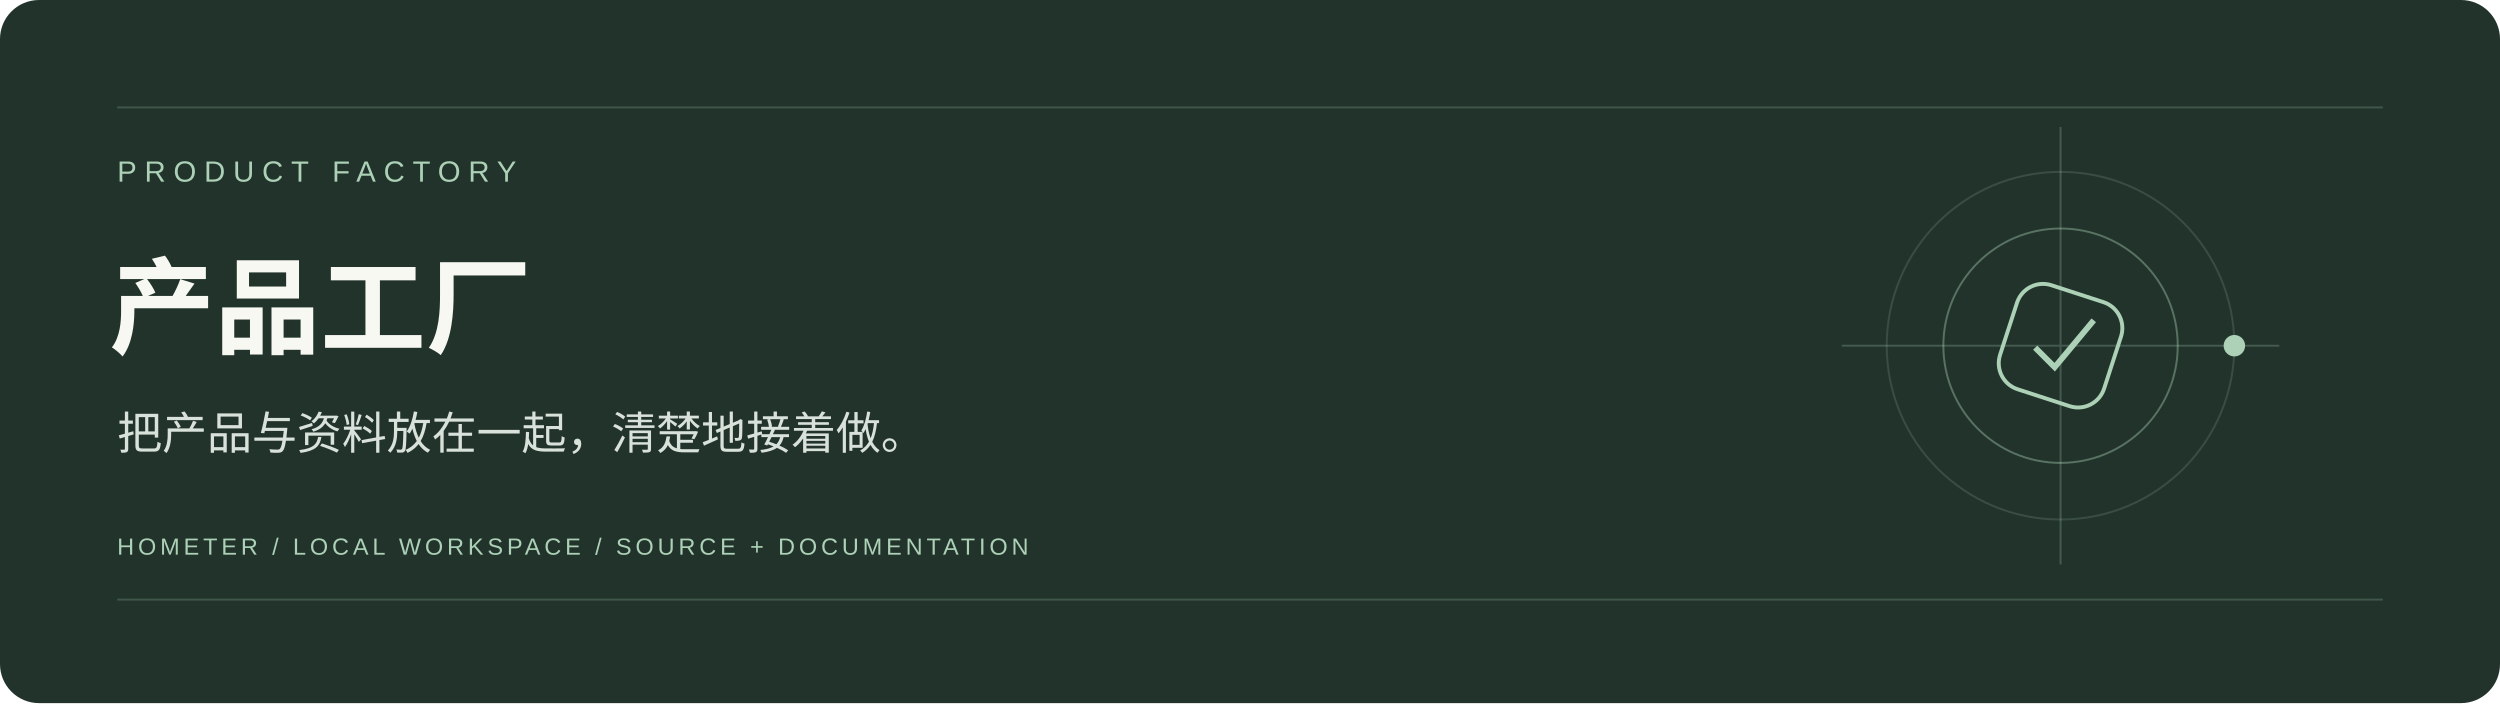
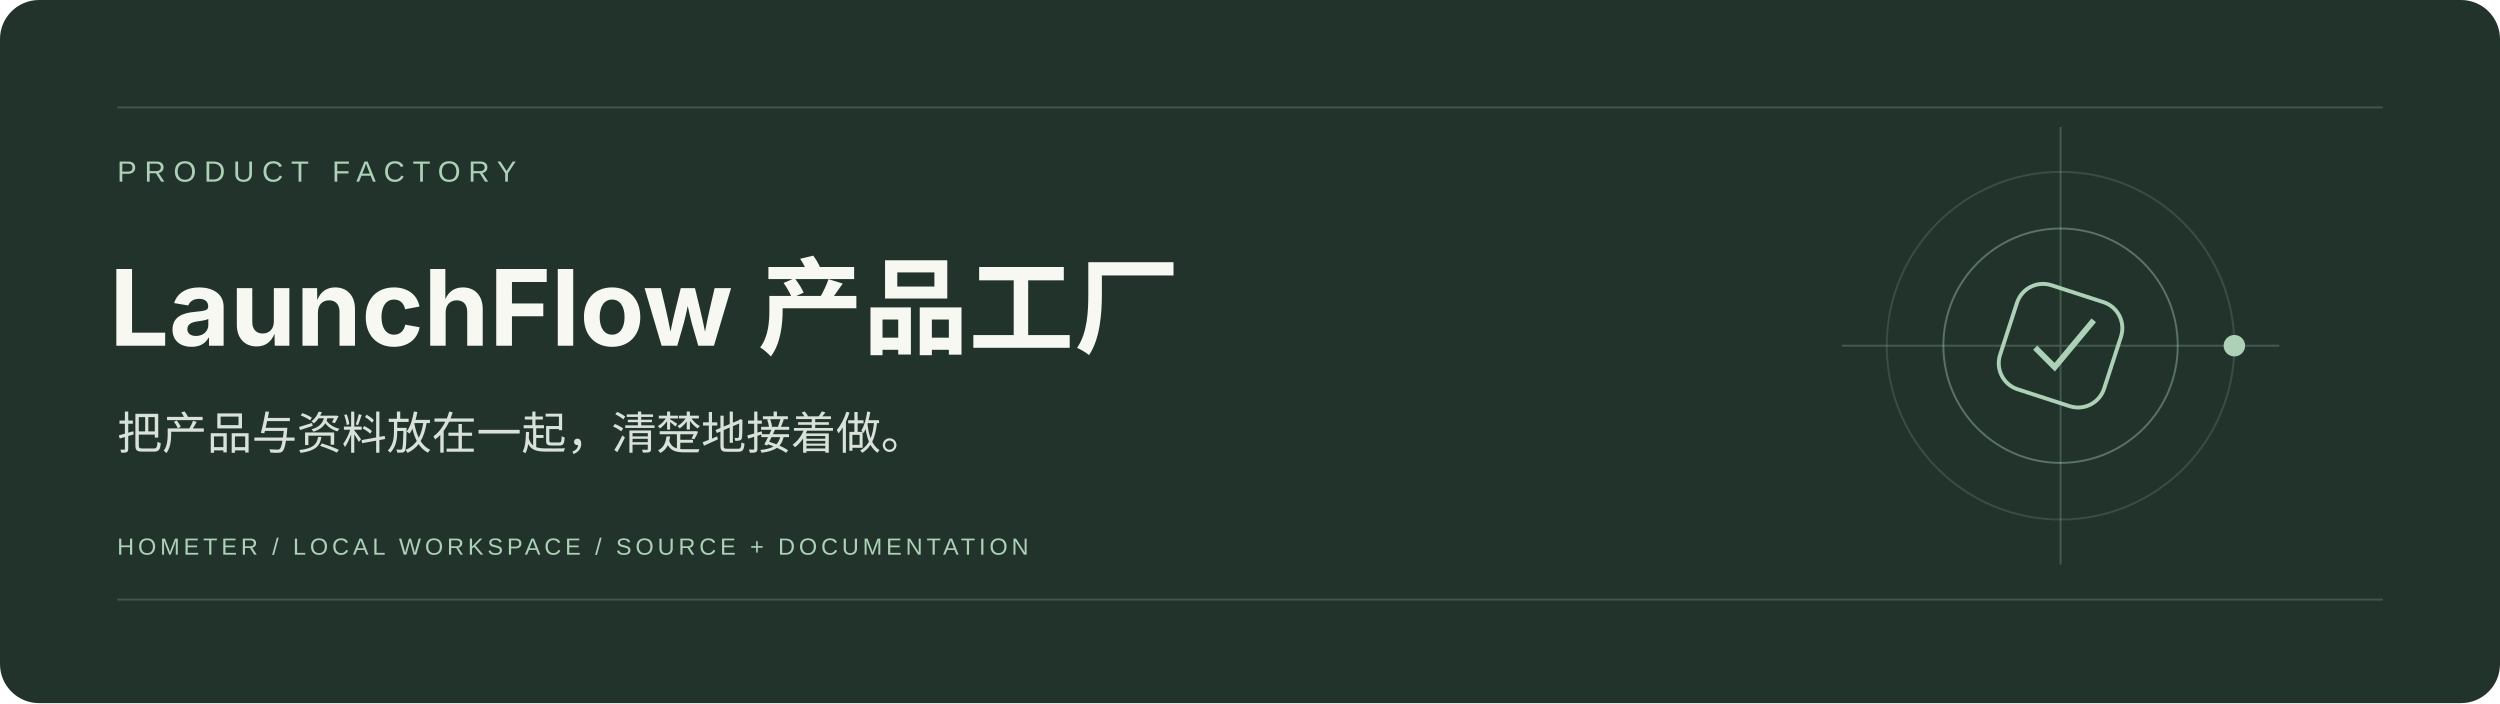
- <svg xmlns="http://www.w3.org/2000/svg" width="1280" height="360" viewBox="0 0 1280 360" role="img" aria-label="产品工厂">
+ <svg xmlns="http://www.w3.org/2000/svg" width="1280" height="360" viewBox="0 0 1280 360" role="img" aria-label="LaunchFlow 产品工厂">
  <rect width="1280" height="360" rx="20" fill="#22332b" />
  <path d="M60 55H1220M60 307H1220" stroke="#acd1b7" opacity=".22" />
  <text x="60" y="93" font-family="Arial,sans-serif" font-size="15" letter-spacing="4" fill="#acd1b7">PRODUCT FACTORY</text>
-   <text x="56" y="177" font-family="-apple-system,BlinkMacSystemFont,Segoe UI,Microsoft YaHei,sans-serif" font-size="54" font-weight="650" fill="#f7f8f2">产品工厂</text>
+   <text x="56" y="177" font-family="-apple-system,BlinkMacSystemFont,Segoe UI,Microsoft YaHei,sans-serif" font-size="54" font-weight="650" fill="#f7f8f2">LaunchFlow 产品工厂</text>
  <text x="60" y="230" font-family="-apple-system,BlinkMacSystemFont,Segoe UI,Microsoft YaHei,sans-serif" font-size="23" fill="#d9e2da">把产品与资料放在一起，清楚地接着做。</text>
  <text x="60" y="284" font-family="Arial,sans-serif" font-size="12" letter-spacing="2" fill="#acd1b7">HOMETER / LOCAL WORKSPACE / SOURCE + DOCUMENTATION</text>
  <g transform="translate(1055 177)" fill="none" stroke="#acd1b7">
    <circle r="89" opacity=".17" />
    <circle r="60" opacity=".4" />
    <path d="M-112 0H112M0-112V112" opacity=".25" />
    <rect x="-28" y="-28" width="56" height="56" rx="14" stroke-width="2" transform="rotate(18)" />
    <path d="M-13 1l10 10 20-24" stroke-width="3" />
    <circle cx="89" cy="0" r="5" fill="#acd1b7" />
  </g>
</svg>
